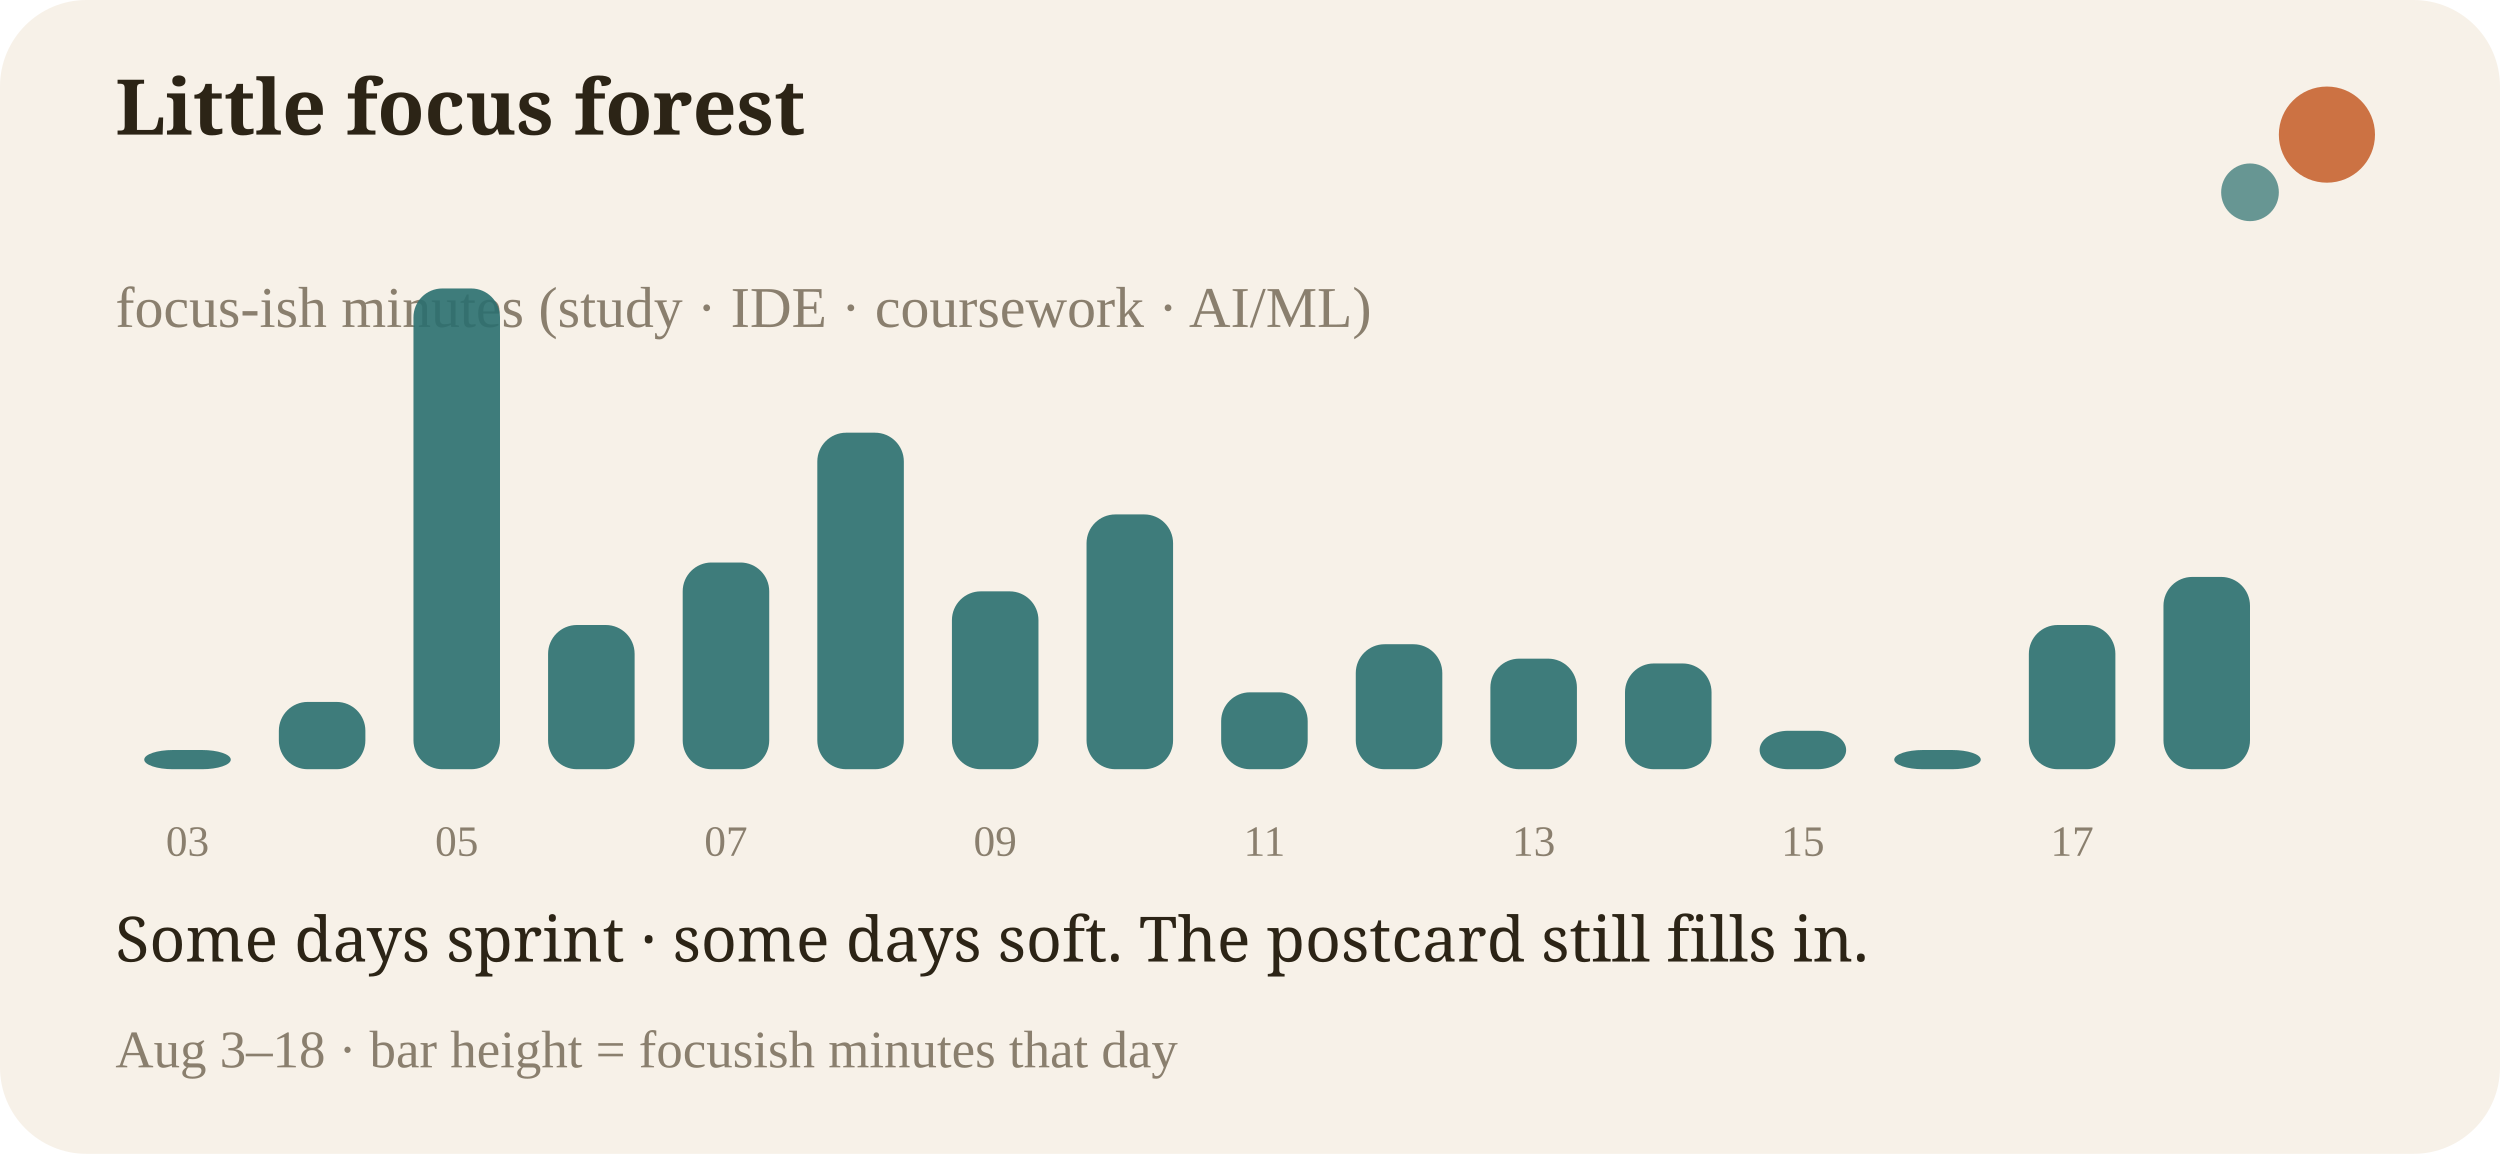
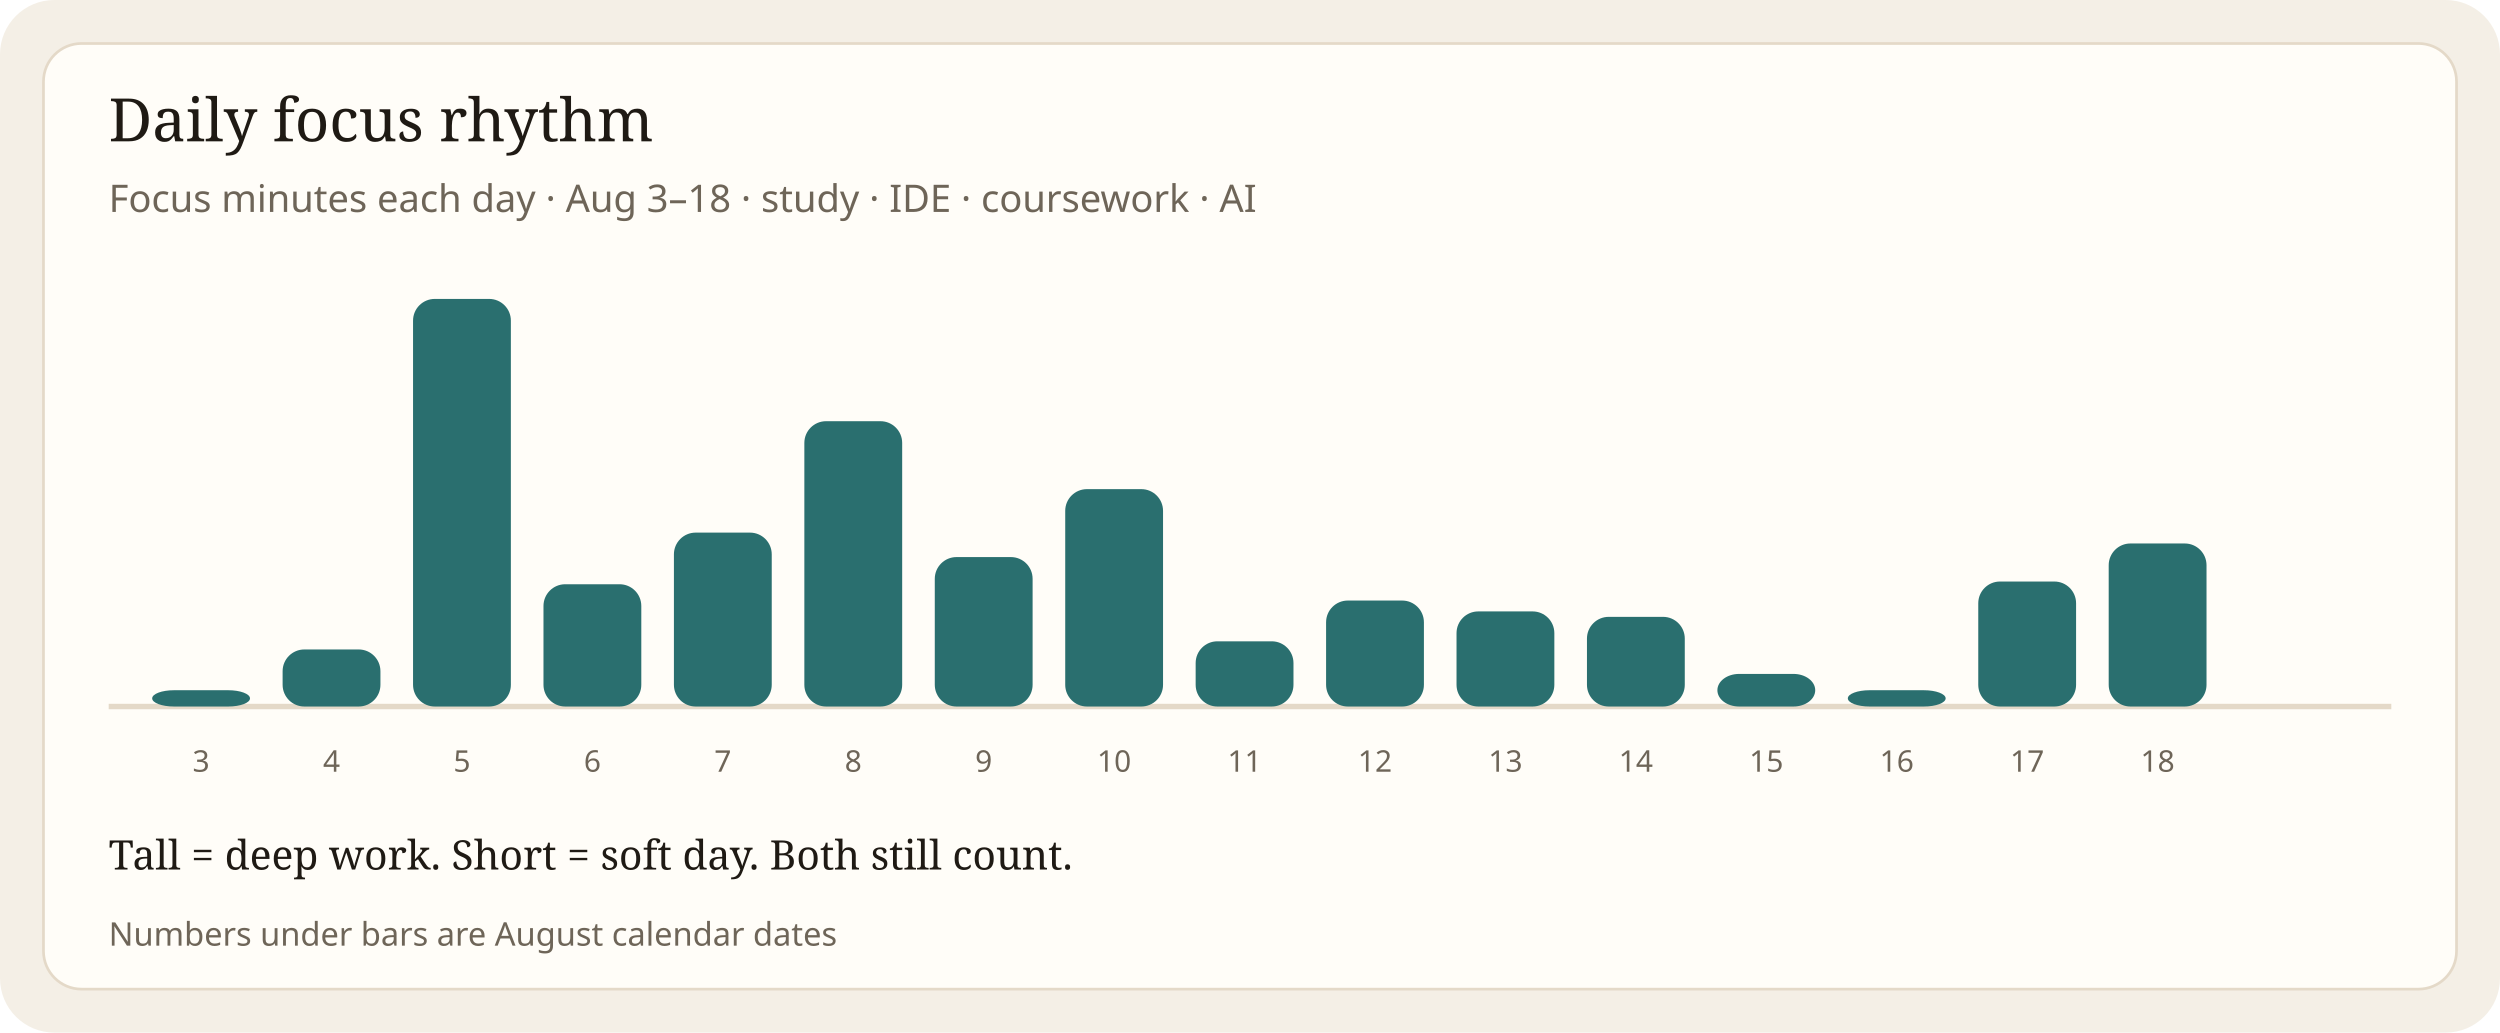
- <svg xmlns="http://www.w3.org/2000/svg" width="520" height="240" viewBox="0 0 520 240" role="img" aria-label="Little focus forest">
-   <rect width="520" height="240" rx="18" fill="#f7f1e8" />
-   <circle cx="484" cy="28" r="10" fill="#c45c26" opacity="0.85" />
-   <circle cx="468" cy="40" r="6" fill="#2a6f6f" opacity="0.7" />
-   <text x="24" y="28" fill="#2c2416" font-size="16" font-weight="600" font-family="Georgia, serif">Little focus forest</text>
-   <text x="24" y="68" fill="#8a7f6e" font-size="12">focus-ish minutes (study · IDE · coursework · AI/ML)</text>
-   <rect x="30" y="156" width="18" height="4" rx="6" fill="#2a6f6f" opacity="0.9" />
-   <text x="39" y="178" text-anchor="middle" fill="#8a7f6e" font-size="9">03</text>
-   <rect x="58" y="146" width="18" height="14" rx="6" fill="#2a6f6f" opacity="0.9" />
-   <rect x="86" y="60" width="18" height="100" rx="6" fill="#2a6f6f" opacity="0.9" />
-   <text x="95" y="178" text-anchor="middle" fill="#8a7f6e" font-size="9">05</text>
-   <rect x="114" y="130" width="18" height="30" rx="6" fill="#2a6f6f" opacity="0.9" />
-   <rect x="142" y="117" width="18" height="43" rx="6" fill="#2a6f6f" opacity="0.9" />
-   <text x="151" y="178" text-anchor="middle" fill="#8a7f6e" font-size="9">07</text>
-   <rect x="170" y="90" width="18" height="70" rx="6" fill="#2a6f6f" opacity="0.9" />
-   <rect x="198" y="123" width="18" height="37" rx="6" fill="#2a6f6f" opacity="0.9" />
-   <text x="207" y="178" text-anchor="middle" fill="#8a7f6e" font-size="9">09</text>
-   <rect x="226" y="107" width="18" height="53" rx="6" fill="#2a6f6f" opacity="0.9" />
-   <rect x="254" y="144" width="18" height="16" rx="6" fill="#2a6f6f" opacity="0.9" />
-   <text x="263" y="178" text-anchor="middle" fill="#8a7f6e" font-size="9">11</text>
-   <rect x="282" y="134" width="18" height="26" rx="6" fill="#2a6f6f" opacity="0.9" />
-   <rect x="310" y="137" width="18" height="23" rx="6" fill="#2a6f6f" opacity="0.9" />
-   <text x="319" y="178" text-anchor="middle" fill="#8a7f6e" font-size="9">13</text>
-   <rect x="338" y="138" width="18" height="22" rx="6" fill="#2a6f6f" opacity="0.9" />
-   <rect x="366" y="152" width="18" height="8" rx="6" fill="#2a6f6f" opacity="0.9" />
-   <text x="375" y="178" text-anchor="middle" fill="#8a7f6e" font-size="9">15</text>
-   <rect x="394" y="156" width="18" height="4" rx="6" fill="#2a6f6f" opacity="0.9" />
-   <rect x="422" y="130" width="18" height="30" rx="6" fill="#2a6f6f" opacity="0.9" />
-   <text x="431" y="178" text-anchor="middle" fill="#8a7f6e" font-size="9">17</text>
-   <rect x="450" y="120" width="18" height="40" rx="6" fill="#2a6f6f" opacity="0.9" />
-   <text x="24" y="200" fill="#2c2416" font-size="13" font-family="Georgia, serif">Some days sprint · some days soft. The postcard still fills in.</text>
-   <text x="24" y="222" fill="#8a7f6e" font-size="11">Aug 3–18 · bar height = focusish minutes that day</text>
+ <svg xmlns="http://www.w3.org/2000/svg" width="920" height="380" viewBox="0 0 920 380" role="img" aria-label="August daily focus minutes">
+   <rect width="920" height="380" rx="20" fill="#f4efe6" />
+   <rect x="16" y="16" width="888" height="348" rx="14" fill="#fffdf8" stroke="#e4d9c8" />
+   <text x="40" y="52" fill="#1f1a14" font-size="22" font-family="Georgia, serif">Daily focus rhythm</text>
+   <text x="40" y="78" fill="#6e6558" font-size="14" font-family="Segoe UI, sans-serif">Focus minutes each day · Aug 3–18 · study · IDE · coursework · AI</text>
+   <line x1="40" y1="260" x2="880" y2="260" stroke="#e4d9c8" stroke-width="2" />
+   <rect x="56" y="254" width="36" height="6" rx="8" fill="#2a6f6f" />
+   <text x="74" y="284" text-anchor="middle" fill="#6e6558" font-size="11" font-family="Segoe UI, sans-serif">3</text>
+   <rect x="104" y="239" width="36" height="21" rx="8" fill="#2a6f6f" />
+   <text x="122" y="284" text-anchor="middle" fill="#6e6558" font-size="11" font-family="Segoe UI, sans-serif">4</text>
+   <rect x="152" y="110" width="36" height="150" rx="8" fill="#2a6f6f" />
+   <text x="170" y="284" text-anchor="middle" fill="#6e6558" font-size="11" font-family="Segoe UI, sans-serif">5</text>
+   <rect x="200" y="215" width="36" height="45" rx="8" fill="#2a6f6f" />
+   <text x="218" y="284" text-anchor="middle" fill="#6e6558" font-size="11" font-family="Segoe UI, sans-serif">6</text>
+   <rect x="248" y="196" width="36" height="64" rx="8" fill="#2a6f6f" />
+   <text x="266" y="284" text-anchor="middle" fill="#6e6558" font-size="11" font-family="Segoe UI, sans-serif">7</text>
+   <rect x="296" y="155" width="36" height="105" rx="8" fill="#2a6f6f" />
+   <text x="314" y="284" text-anchor="middle" fill="#6e6558" font-size="11" font-family="Segoe UI, sans-serif">8</text>
+   <rect x="344" y="205" width="36" height="55" rx="8" fill="#2a6f6f" />
+   <text x="362" y="284" text-anchor="middle" fill="#6e6558" font-size="11" font-family="Segoe UI, sans-serif">9</text>
+   <rect x="392" y="180" width="36" height="80" rx="8" fill="#2a6f6f" />
+   <text x="410" y="284" text-anchor="middle" fill="#6e6558" font-size="11" font-family="Segoe UI, sans-serif">10</text>
+   <rect x="440" y="236" width="36" height="24" rx="8" fill="#2a6f6f" />
+   <text x="458" y="284" text-anchor="middle" fill="#6e6558" font-size="11" font-family="Segoe UI, sans-serif">11</text>
+   <rect x="488" y="221" width="36" height="39" rx="8" fill="#2a6f6f" />
+   <text x="506" y="284" text-anchor="middle" fill="#6e6558" font-size="11" font-family="Segoe UI, sans-serif">12</text>
+   <rect x="536" y="225" width="36" height="35" rx="8" fill="#2a6f6f" />
+   <text x="554" y="284" text-anchor="middle" fill="#6e6558" font-size="11" font-family="Segoe UI, sans-serif">13</text>
+   <rect x="584" y="227" width="36" height="33" rx="8" fill="#2a6f6f" />
+   <text x="602" y="284" text-anchor="middle" fill="#6e6558" font-size="11" font-family="Segoe UI, sans-serif">14</text>
+   <rect x="632" y="248" width="36" height="12" rx="8" fill="#2a6f6f" />
+   <text x="650" y="284" text-anchor="middle" fill="#6e6558" font-size="11" font-family="Segoe UI, sans-serif">15</text>
+   <rect x="680" y="254" width="36" height="6" rx="8" fill="#2a6f6f" />
+   <text x="698" y="284" text-anchor="middle" fill="#6e6558" font-size="11" font-family="Segoe UI, sans-serif">16</text>
+   <rect x="728" y="214" width="36" height="46" rx="8" fill="#2a6f6f" />
+   <text x="746" y="284" text-anchor="middle" fill="#6e6558" font-size="11" font-family="Segoe UI, sans-serif">17</text>
+   <rect x="776" y="200" width="36" height="60" rx="8" fill="#2a6f6f" />
+   <text x="794" y="284" text-anchor="middle" fill="#6e6558" font-size="11" font-family="Segoe UI, sans-serif">18</text>
+   <text x="40" y="320" fill="#1f1a14" font-size="15" font-family="Georgia, serif">Tall = deep work. Short = soft day. Both still count.</text>
+   <text x="40" y="348" fill="#6e6558" font-size="12" font-family="Segoe UI, sans-serif">Numbers under bars are August calendar dates</text>
</svg>
